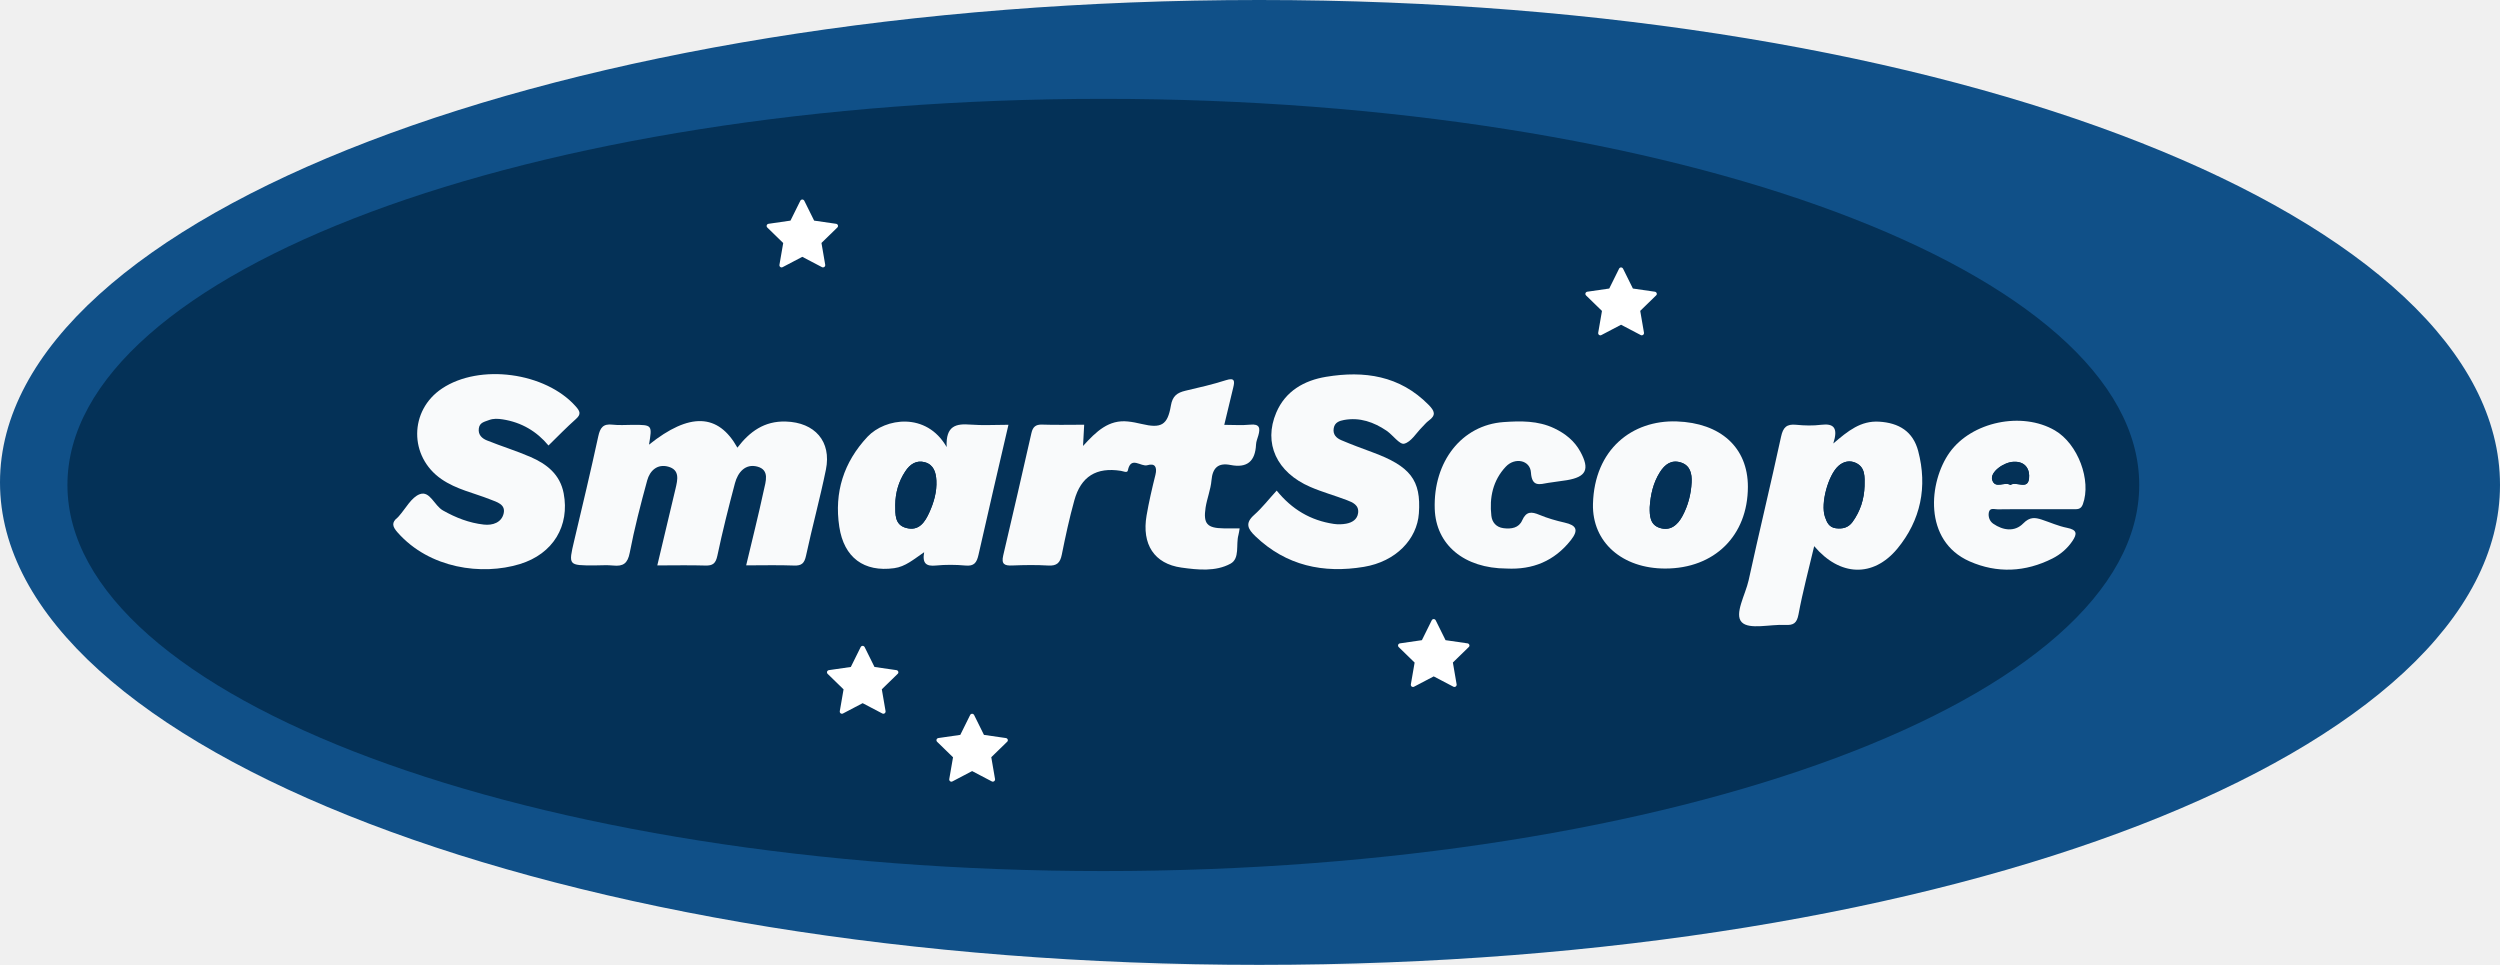
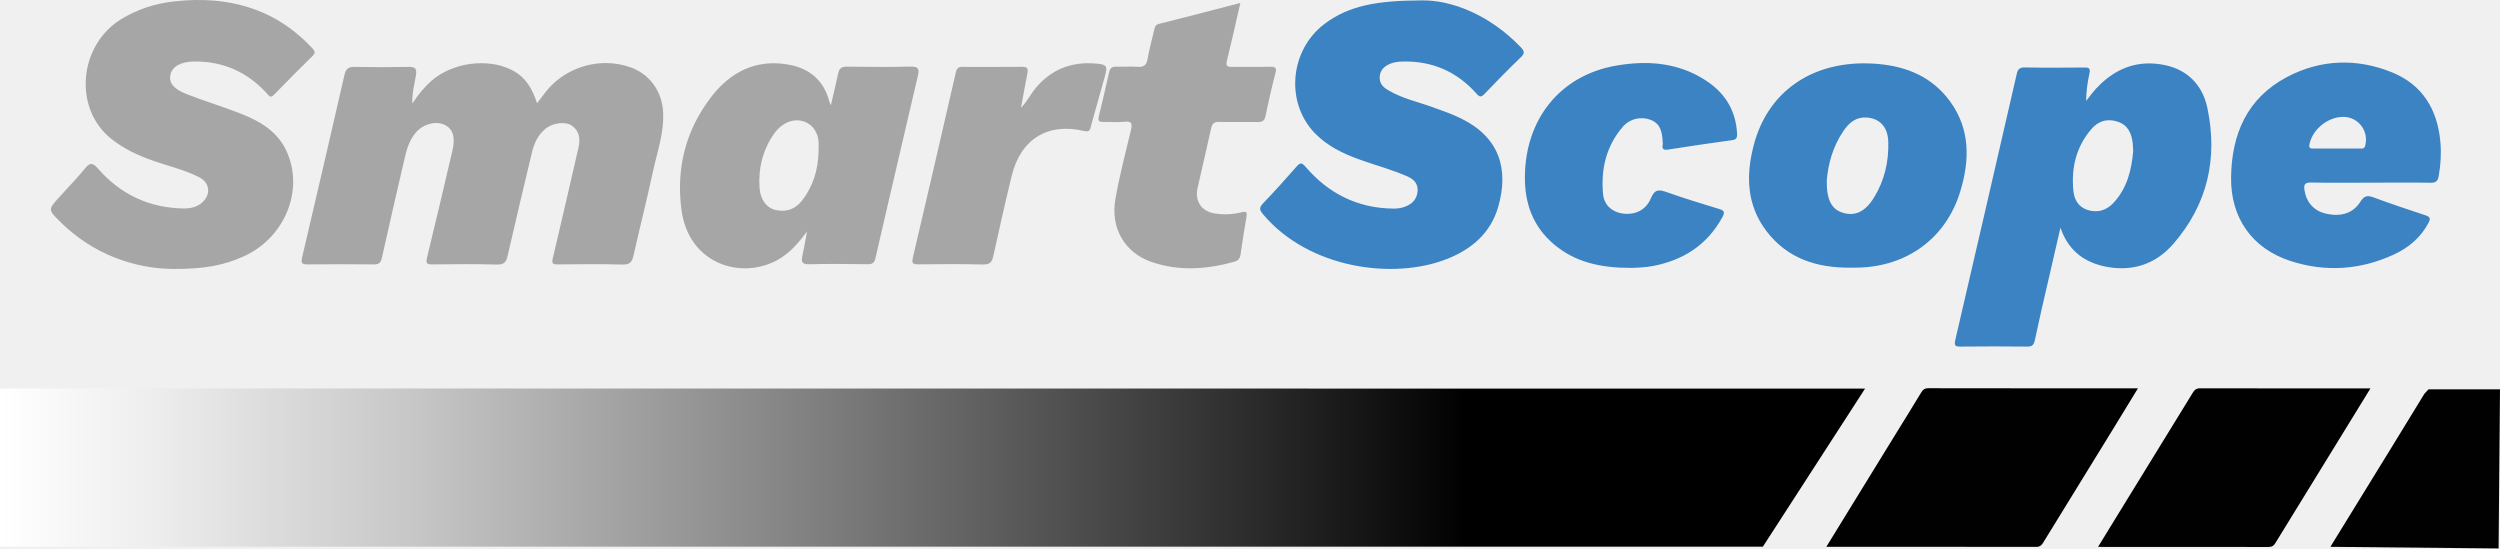
- <svg xmlns="http://www.w3.org/2000/svg" height="160.68" width="416.33" xml:space="preserve" viewBox="0 0 416.33 160.68" y="0px" x="0px" id="Camada_1" version="1.1">
-   <defs id="defs54">
- 	
- 	
- 	
- 	
- 	
- 	
- 	
- 	
- 	
- 	
- 	
- 	
- 	
- 	
- 	
- 	
- 	
- 	
- 	
- 	
- </defs>
-   <style id="style2" type="text/css">
- 	.st0{fill:#105088;}
- 	.st1{fill:#043157;}
- 	.st2{fill:#F9FAFB;}
- 	.st3{fill:#FFFFFF;}
+ <svg xmlns="http://www.w3.org/2000/svg" version="1.1" id="Camada_1" x="0px" y="0px" viewBox="0 0 319.99 70.201" xml:space="preserve" width="319.99" height="70.201">
+   <defs id="defs167">
+     <linearGradient y2="382.605" x2="367.398" y1="382.605" x1="128.675" gradientUnits="userSpaceOnUse" id="SVGID_1_">
+       <stop id="stop147" style="stop-color:#FFFFFF" offset="0" />
+       <stop id="stop149" style="stop-color:#EFEFEF" offset="0.076" />
+       <stop id="stop151" style="stop-color:#C6C6C6" offset="0.224" />
+       <stop id="stop153" style="stop-color:#828282" offset="0.43" />
+       <stop id="stop155" style="stop-color:#272727" offset="0.684" />
+       <stop id="stop157" style="stop-color:#000000" offset="0.787" />
+     </linearGradient>
+   </defs>
+   <style type="text/css" id="style115">
+ 	.st0{fill:#949494;}
+ 	.st1{fill:#146AB7;}
+ 	.st2{fill:#010101;}
+ 	.st3{fill:#FEFEFE;}
+ 	.st4{fill:url(#SVGID_1_);}
</style>
-   <path class="st0" d="m 416.33,80.76 c 0,44.37 -90.8,79.92 -206.62,79.92 C 93.89,160.68 0,124.71 0,80.34 0,35.97 93.89,0 209.71,0 325.53,0 416.33,36.39 416.33,80.76 Z" id="path4" />
-   <path class="st1" d="m 356.25,80.76 a 172.51,64.3 0 0 1 -172.51,64.3 172.51,64.3 0 0 1 -172.51,-64.3 172.51,64.3 0 0 1 172.51,-64.3 172.51,64.3 0 0 1 172.51,64.3" style="fill:#043157" id="ellipse6" />
-   <path class="st2" d="m 108.08,74.05 c 6.76,-5.41 11.53,-5.21 14.72,0.5 2.04,-2.67 4.48,-4.46 8.06,-4.35 4.81,0.14 7.64,3.29 6.68,8.01 -0.98,4.8 -2.28,9.54 -3.31,14.33 -0.27,1.25 -0.71,1.69 -2,1.64 -2.6,-0.1 -5.2,-0.03 -7.97,-0.03 1.02,-4.3 2.05,-8.37 2.93,-12.47 0.31,-1.44 1.04,-3.42 -1.08,-3.98 -1.99,-0.52 -3.24,0.96 -3.72,2.78 -1.06,3.99 -2.07,8 -2.92,12.04 -0.28,1.32 -0.76,1.7 -2.03,1.66 -2.59,-0.08 -5.19,-0.02 -7.98,-0.02 1.06,-4.43 2.06,-8.61 3.04,-12.79 0.34,-1.46 0.76,-3.12 -1.23,-3.66 -1.82,-0.49 -3.05,0.68 -3.49,2.29 -1.09,3.98 -2.13,8 -2.91,12.05 -0.34,1.77 -1.08,2.3 -2.74,2.13 -1.03,-0.11 -2.08,-0.02 -3.13,-0.02 -4.37,0 -4.35,0.01 -3.38,-4.11 1.37,-5.78 2.75,-11.57 4.01,-17.38 0.31,-1.43 0.8,-2.14 2.37,-1.95 1.11,0.13 2.26,0.03 3.39,0.03 3.24,0 3.24,0 2.69,3.3 z" id="path8" />
-   <path class="st2" d="m 203.88,70.75 c 1.57,0 2.95,0.11 4.31,-0.03 1.63,-0.17 1.7,0.62 1.36,1.81 -0.14,0.5 -0.36,0.99 -0.38,1.5 -0.13,2.77 -1.46,3.96 -4.27,3.4 -2.04,-0.4 -2.97,0.49 -3.15,2.56 -0.13,1.53 -0.74,3.01 -0.98,4.53 -0.41,2.72 0.25,3.43 3.01,3.47 0.85,0.01 1.7,0 2.66,0 -0.08,0.46 -0.11,0.79 -0.2,1.1 -0.45,1.62 0.27,3.91 -1.32,4.78 -2.48,1.35 -5.45,1.03 -8.18,0.65 -4.52,-0.63 -6.62,-3.88 -5.8,-8.66 0.39,-2.29 0.92,-4.55 1.48,-6.8 0.31,-1.27 -0.08,-1.97 -1.34,-1.59 -1.07,0.33 -2.75,-1.61 -3.26,0.88 -0.09,0.46 -0.76,0.12 -1.16,0.06 -4.06,-0.64 -6.65,0.92 -7.75,4.92 -0.83,2.98 -1.48,6.02 -2.09,9.05 -0.27,1.34 -0.82,1.88 -2.23,1.8 -1.99,-0.12 -4,-0.09 -5.99,-0.01 -1.31,0.06 -1.88,-0.2 -1.53,-1.68 1.61,-6.79 3.15,-13.59 4.7,-20.39 0.23,-0.99 0.69,-1.43 1.78,-1.39 2.25,0.08 4.5,0.02 7,0.02 -0.06,1.08 -0.11,2.04 -0.19,3.54 2.24,-2.47 4.29,-4.41 7.47,-4.08 0.78,0.08 1.51,0.23 2.27,0.41 3.28,0.78 4.34,0.21 4.89,-3.05 0.27,-1.61 1.04,-2.15 2.42,-2.48 2.27,-0.53 4.55,-1.05 6.76,-1.76 1.45,-0.46 1.47,0.14 1.21,1.2 -0.5,2.03 -0.97,4.02 -1.5,6.24 z" id="path10" />
-   <path class="st2" d="m 91.34,74.19 c -1.95,-2.35 -4.49,-3.86 -7.62,-4.35 -0.79,-0.12 -1.54,-0.17 -2.3,0.12 -0.72,0.28 -1.55,0.39 -1.68,1.38 -0.15,1.07 0.53,1.67 1.34,2 2.4,0.97 4.9,1.73 7.27,2.76 2.71,1.18 4.92,2.9 5.52,6.06 1.02,5.37 -1.71,10.07 -7.31,11.78 -6.29,1.92 -15.01,0.77 -20.34,-5.26 -0.87,-0.98 -1.07,-1.66 0,-2.5 0.07,-0.05 0.12,-0.13 0.18,-0.19 1.16,-1.29 2.1,-3.19 3.53,-3.7 1.67,-0.59 2.39,1.9 3.84,2.72 2.16,1.22 4.38,2.08 6.8,2.35 1.46,0.17 2.97,-0.33 3.31,-1.88 0.33,-1.5 -1.13,-1.87 -2.27,-2.32 -2.72,-1.08 -5.63,-1.66 -8.11,-3.38 -5.4,-3.74 -5.37,-11.43 0.11,-15.08 6.28,-4.19 17.24,-2.7 22.27,2.98 0.7,0.79 0.94,1.29 0.04,2.09 -1.56,1.39 -3.01,2.88 -4.58,4.42 z" id="path12" />
-   <path class="st2" d="m 212.61,81.7 c 2.53,3.13 5.66,4.98 9.52,5.55 0.67,0.1 1.38,0.08 2.05,-0.04 0.98,-0.18 1.85,-0.69 1.99,-1.78 0.17,-1.33 -0.91,-1.77 -1.87,-2.14 -2.01,-0.77 -4.11,-1.34 -6.09,-2.2 -5.61,-2.42 -7.85,-7.27 -5.67,-12.38 1.53,-3.6 4.66,-5.36 8.3,-5.96 6.34,-1.05 12.27,-0.21 17.07,4.67 1,1.02 1.29,1.71 0.02,2.63 -0.42,0.3 -0.74,0.73 -1.11,1.09 -0.98,0.98 -1.83,2.47 -2.98,2.75 -0.75,0.19 -1.89,-1.45 -2.93,-2.16 -2.13,-1.44 -4.47,-2.27 -7.09,-1.79 -0.75,0.14 -1.54,0.39 -1.71,1.36 -0.19,1.06 0.44,1.66 1.27,2.01 1.67,0.71 3.37,1.34 5.08,1.97 6.42,2.35 8.22,4.68 7.83,10.2 -0.3,4.31 -3.81,8.03 -9.16,8.92 -6.73,1.12 -12.94,-0.18 -18.07,-5.1 -1.26,-1.21 -1.77,-2.16 -0.2,-3.55 1.34,-1.19 2.45,-2.64 3.75,-4.05 z" id="path14" />
-   <path class="st2" d="m 302.12,90.95 c -0.91,3.86 -1.91,7.58 -2.61,11.36 -0.28,1.49 -0.85,1.83 -2.2,1.76 -2.51,-0.13 -6.01,0.83 -7.25,-0.45 -1.3,-1.33 0.61,-4.58 1.14,-6.97 1.74,-7.98 3.67,-15.92 5.4,-23.91 0.34,-1.58 0.93,-2.16 2.53,-2 1.38,0.14 2.79,0.17 4.16,0 2.13,-0.26 2.84,0.54 2.01,3.12 2.49,-2.14 4.59,-3.81 7.61,-3.64 3.32,0.19 5.67,1.63 6.53,4.89 1.57,5.96 0.43,11.53 -3.48,16.27 -4.03,4.84 -9.58,4.61 -13.84,-0.43 z m 8.39,-10.02 c 0.02,-1.49 0.16,-3.1 -1.46,-3.85 -0.95,-0.44 -2.01,-0.28 -2.89,0.52 -1.7,1.54 -2.98,6.21 -2.25,8.42 0.31,0.94 0.69,1.8 1.83,1.95 1.09,0.13 2.04,-0.07 2.76,-1.03 1.3,-1.8 1.94,-3.81 2.01,-6.01 z" id="path16" />
-   <path class="st2" d="m 157.65,74.45 c -0.18,-3.61 1.61,-3.92 3.96,-3.74 2.05,0.16 4.12,0.03 6.33,0.03 -1.71,7.4 -3.39,14.52 -4.99,21.66 -0.29,1.28 -0.71,1.92 -2.17,1.78 -1.64,-0.15 -3.31,-0.16 -4.95,0 -1.55,0.15 -2.27,-0.32 -1.93,-2.22 -1.76,1.2 -3.13,2.41 -4.99,2.66 -5.02,0.69 -8.36,-1.75 -9.14,-6.89 -0.87,-5.73 0.73,-10.76 4.7,-15 2.94,-3.11 9.8,-4.18 13.18,1.72 z m -8.56,9.65 c 0.01,1.56 -0.11,3.3 1.81,3.82 2.15,0.59 3.16,-1 3.88,-2.62 0.74,-1.65 1.25,-3.41 1.16,-5.25 -0.07,-1.35 -0.43,-2.64 -1.9,-3.06 -1.44,-0.41 -2.5,0.33 -3.28,1.51 -1.12,1.69 -1.65,3.57 -1.67,5.6 z" id="path18" />
-   <path class="st2" d="m 277.31,94.68 c -7.13,0 -12.18,-4.36 -12.03,-10.75 0.23,-9.09 6.52,-14 13.95,-13.75 7.25,0.25 11.86,4.29 11.85,10.91 -0.02,8.11 -5.56,13.59 -13.77,13.59 z m -2.58,-10.21 c -0.02,1.42 0.04,2.91 1.65,3.43 1.79,0.58 2.99,-0.46 3.78,-1.93 0.95,-1.75 1.45,-3.66 1.55,-5.65 0.07,-1.45 -0.23,-2.84 -1.83,-3.32 -1.55,-0.47 -2.62,0.33 -3.44,1.61 -1.14,1.8 -1.57,3.78 -1.71,5.86 z" id="path20" />
-   <path class="st2" d="m 338.94,84.8 c -2.08,0 -4.17,-0.02 -6.25,0.02 -0.53,0.01 -1.34,-0.34 -1.49,0.54 -0.12,0.7 0.13,1.43 0.73,1.85 1.66,1.15 3.6,1.39 5,-0.04 1.09,-1.11 1.95,-1.01 3.11,-0.63 1.39,0.46 2.76,1.08 4.19,1.36 1.66,0.33 1.73,0.97 0.88,2.22 -0.86,1.26 -1.98,2.21 -3.3,2.88 -4.51,2.28 -9.21,2.51 -13.8,0.49 -7.79,-3.43 -6.8,-13.27 -3.35,-18.12 3.67,-5.15 12.07,-6.89 17.55,-3.69 3.84,2.24 6.11,8.33 4.65,12.3 -0.34,0.93 -0.99,0.81 -1.66,0.82 -2.09,0.01 -4.18,0 -6.26,0 z m -4.14,-4.04 c 0.99,-0.67 2.87,0.9 3.1,-1.08 0.16,-1.43 -0.53,-2.87 -2.56,-2.78 -1.69,0.07 -3.95,1.74 -3.58,3 0.48,1.61 2.06,0.24 3.04,0.86 z" id="path22" />
-   <path class="st2" d="m 250.89,94.68 c -7.05,-0.03 -11.76,-3.94 -11.96,-9.93 -0.26,-7.89 4.51,-13.96 11.46,-14.46 2.85,-0.2 5.71,-0.25 8.41,1.02 1.86,0.88 3.39,2.1 4.38,3.91 1.6,2.94 0.99,4.21 -2.27,4.75 -1.02,0.17 -2.05,0.27 -3.07,0.44 -1.46,0.25 -2.73,0.73 -2.89,-1.73 -0.13,-2.05 -2.67,-2.58 -4.19,-0.96 -2.15,2.29 -2.75,5.15 -2.4,8.18 0.12,1.07 0.79,1.9 2.02,2.06 1.31,0.17 2.56,-0.04 3.11,-1.3 0.68,-1.54 1.56,-1.47 2.88,-0.92 1.34,0.56 2.77,0.97 4.19,1.29 2,0.45 2.35,1.25 1.04,2.92 -2.76,3.49 -6.34,4.95 -10.71,4.73 z" id="path24" />
-   <path class="st1" d="m 310.51,80.93 c -0.07,2.2 -0.71,4.21 -2.03,6.01 -0.71,0.97 -1.67,1.17 -2.76,1.03 -1.14,-0.14 -1.52,-1.01 -1.83,-1.95 -0.73,-2.21 0.55,-6.88 2.25,-8.42 0.89,-0.8 1.95,-0.96 2.89,-0.52 1.64,0.75 1.5,2.36 1.48,3.85 z" id="path26" />
-   <path class="st1" d="m 149.09,84.09 c 0.02,-2.03 0.55,-3.9 1.67,-5.6 0.78,-1.18 1.84,-1.92 3.28,-1.51 1.47,0.42 1.83,1.71 1.9,3.06 0.09,1.85 -0.41,3.6 -1.16,5.25 -0.73,1.62 -1.73,3.21 -3.88,2.62 -1.92,-0.51 -1.8,-2.25 -1.81,-3.82 z" id="path28" />
-   <path class="st1" d="m 274.73,84.47 c 0.14,-2.08 0.57,-4.06 1.71,-5.85 0.82,-1.29 1.9,-2.08 3.44,-1.61 1.6,0.48 1.9,1.88 1.83,3.32 -0.1,1.99 -0.6,3.9 -1.55,5.65 -0.8,1.46 -2,2.51 -3.78,1.93 -1.61,-0.54 -1.67,-2.02 -1.65,-3.44 z" id="path30" />
-   <path class="st1" d="m 334.8,80.76 c -0.98,-0.62 -2.56,0.75 -3.04,-0.86 -0.38,-1.26 1.88,-2.93 3.58,-3 2.03,-0.09 2.73,1.36 2.56,2.78 -0.22,1.98 -2.11,0.41 -3.1,1.08 z" id="path32" />
-   <g transform="translate(-83.41,-210.74)" id="g35">
-     <path id="star-svgrepo-com_1_" class="st3" d="m 222.95,248.26 c -0.04,-0.13 -0.16,-0.23 -0.3,-0.25 l -3.66,-0.53 -1.64,-3.31 c -0.09,-0.18 -0.31,-0.26 -0.49,-0.17 -0.07,0.04 -0.13,0.09 -0.17,0.17 l -1.64,3.31 -3.66,0.53 c -0.2,0.03 -0.34,0.21 -0.31,0.41 0.01,0.08 0.05,0.15 0.11,0.21 l 2.65,2.58 -0.63,3.64 c -0.03,0.2 0.1,0.39 0.3,0.42 0.08,0.01 0.16,0 0.23,-0.04 l 3.28,-1.72 3.28,1.72 c 0.05,0.03 0.11,0.04 0.17,0.04 v 0 c 0.2,0 0.37,-0.16 0.37,-0.37 0,-0.03 0,-0.06 -0.01,-0.09 l -0.62,-3.61 2.65,-2.58 c 0.09,-0.08 0.13,-0.23 0.09,-0.36 z m -3.39,2.56 c -0.09,0.08 -2.47,1.84 -2.45,1.96 l 2.88,1.46 -2.79,-1.46 c -0.11,-0.06 -0.23,-0.06 -0.34,0 l -2.79,1.46 4.59,-1.86 c -0.22,-0.82 -0.49,-1.62 -0.82,-2.4 l -5.6,-1.36 2.26,2.58 c 0.12,-0.02 5.01,-1.24 5.06,-1.34 l -2.53,-4.71 1.39,2.82 c 0.05,0.11 -1.18,5.03 -1.07,5.05 l 4.46,-4.4 z" />
-   </g>
-   <g transform="translate(-83.41,-210.74)" id="g38">
-     <path id="star-svgrepo-com_2_" class="st3" d="m 359.3,259.57 c -0.04,-0.13 -0.16,-0.23 -0.3,-0.25 l -3.66,-0.53 -1.64,-3.31 c -0.09,-0.18 -0.31,-0.26 -0.49,-0.17 -0.07,0.04 -0.13,0.09 -0.17,0.17 l -1.64,3.31 -3.66,0.53 c -0.2,0.03 -0.34,0.21 -0.31,0.41 0.01,0.08 0.05,0.15 0.11,0.21 l 2.65,2.58 -0.63,3.64 c -0.03,0.2 0.1,0.39 0.3,0.42 0.08,0.01 0.16,0 0.23,-0.04 l 3.28,-1.72 3.28,1.72 c 0.05,0.03 0.11,0.04 0.17,0.04 v 0 c 0.2,0 0.37,-0.16 0.37,-0.37 0,-0.03 0,-0.06 -0.01,-0.09 l -0.62,-3.61 2.65,-2.58 c 0.1,-0.08 0.14,-0.23 0.09,-0.36 z m -3.39,2.56 c -0.09,0.08 -2.47,1.84 -2.45,1.96 l 2.88,1.46 -2.79,-1.46 c -0.11,-0.06 -0.23,-0.06 -0.34,0 l -2.79,1.46 4.59,-1.86 c -0.22,-0.82 -0.49,-1.62 -0.82,-2.4 l -5.6,-1.36 2.26,2.58 c 0.12,-0.02 5.01,-1.24 5.06,-1.34 l -2.53,-4.71 1.39,2.82 c 0.05,0.11 -1.18,5.03 -1.07,5.05 l 4.46,-4.4 z" />
-   </g>
-   <g transform="translate(-83.41,-210.74)" id="g41">
-     <path id="star-svgrepo-com_3_" class="st3" d="m 233,322.59 c -0.04,-0.13 -0.16,-0.23 -0.3,-0.25 l -3.66,-0.53 -1.64,-3.31 c -0.09,-0.18 -0.31,-0.26 -0.49,-0.17 -0.07,0.04 -0.13,0.09 -0.17,0.17 l -1.64,3.31 -3.66,0.53 c -0.2,0.03 -0.34,0.21 -0.31,0.41 0.01,0.08 0.05,0.15 0.11,0.21 l 2.65,2.58 -0.63,3.64 c -0.03,0.2 0.1,0.39 0.3,0.42 0.08,0.01 0.16,0 0.23,-0.04 l 3.28,-1.72 3.28,1.72 c 0.05,0.03 0.11,0.04 0.17,0.04 v 0 c 0.2,0 0.37,-0.16 0.37,-0.37 0,-0.03 0,-0.06 -0.01,-0.09 l -0.62,-3.61 2.65,-2.58 c 0.1,-0.08 0.13,-0.23 0.09,-0.36 z m -3.39,2.56 c -0.09,0.08 -2.47,1.84 -2.45,1.96 l 2.88,1.46 -2.79,-1.46 c -0.11,-0.06 -0.23,-0.06 -0.34,0 l -2.79,1.46 4.59,-1.86 c -0.22,-0.82 -0.49,-1.62 -0.82,-2.4 l -5.6,-1.36 2.26,2.58 c 0.12,-0.02 5.01,-1.24 5.06,-1.34 l -2.53,-4.71 1.39,2.82 c 0.05,0.11 -1.18,5.03 -1.07,5.05 l 4.46,-4.4 z" />
-   </g>
-   <g transform="translate(-83.41,-210.74)" id="g44">
-     <path id="star-svgrepo-com_4_" class="st3" d="m 251.23,333.9 c -0.04,-0.13 -0.16,-0.23 -0.3,-0.25 l -3.66,-0.53 -1.64,-3.31 c -0.09,-0.18 -0.31,-0.26 -0.49,-0.17 -0.07,0.04 -0.13,0.09 -0.17,0.17 l -1.64,3.31 -3.66,0.53 c -0.2,0.03 -0.34,0.21 -0.31,0.41 0.01,0.08 0.05,0.15 0.11,0.21 l 2.65,2.58 -0.63,3.64 c -0.03,0.2 0.1,0.39 0.3,0.42 0.08,0.01 0.16,0 0.23,-0.04 l 3.28,-1.72 3.28,1.72 c 0.05,0.03 0.11,0.04 0.17,0.04 v 0 c 0.2,0 0.37,-0.16 0.37,-0.37 0,-0.03 0,-0.06 -0.01,-0.09 l -0.62,-3.61 2.65,-2.58 c 0.1,-0.09 0.13,-0.23 0.09,-0.36 z m -3.39,2.56 c -0.09,0.08 -2.47,1.84 -2.45,1.96 l 2.88,1.46 -2.79,-1.46 c -0.11,-0.06 -0.23,-0.06 -0.34,0 l -2.79,1.46 4.59,-1.86 c -0.22,-0.82 -0.49,-1.62 -0.82,-2.4 l -5.6,-1.36 2.26,2.58 c 0.12,-0.02 5.01,-1.24 5.06,-1.34 l -2.53,-4.71 1.39,2.82 c 0.05,0.11 -1.18,5.03 -1.07,5.05 l 4.46,-4.4 z" />
-   </g>
-   <g transform="translate(-83.41,-210.74)" id="g47">
-     <path id="star-svgrepo-com_5_" class="st3" d="m 328.1,318.13 c -0.04,-0.13 -0.16,-0.23 -0.3,-0.25 l -3.66,-0.53 -1.64,-3.31 c -0.09,-0.18 -0.31,-0.26 -0.49,-0.17 -0.07,0.04 -0.13,0.09 -0.17,0.17 l -1.64,3.31 -3.66,0.53 c -0.2,0.03 -0.34,0.21 -0.31,0.41 0.01,0.08 0.05,0.15 0.11,0.21 l 2.65,2.58 -0.63,3.64 c -0.03,0.2 0.1,0.39 0.3,0.42 0.08,0.01 0.16,0 0.23,-0.04 l 3.28,-1.72 3.28,1.72 c 0.05,0.03 0.11,0.04 0.17,0.04 v 0 c 0.2,0 0.37,-0.16 0.37,-0.37 0,-0.03 0,-0.06 -0.01,-0.09 l -0.62,-3.61 2.65,-2.58 c 0.1,-0.09 0.14,-0.23 0.09,-0.36 z m -3.39,2.56 c -0.09,0.08 -2.47,1.84 -2.45,1.96 l 2.88,1.46 -2.79,-1.46 c -0.11,-0.06 -0.23,-0.06 -0.34,0 l -2.79,1.46 4.59,-1.86 c -0.22,-0.82 -0.49,-1.62 -0.82,-2.4 l -5.6,-1.36 2.26,2.58 c 0.12,-0.02 5.01,-1.24 5.06,-1.34 l -2.53,-4.71 1.39,2.82 c 0.05,0.11 -1.18,5.03 -1.07,5.05 l 4.46,-4.4 z" />
-   </g>
+   <path id="path117" d="M 25.059 0.002 C 24.077 0.016 23.09 0.086 22.1 0.201 C 19.8 0.471 17.619 1.191 15.609 2.391 C 10.079 5.691 9.309 13.881 14.279 17.801 C 15.909 19.091 17.77 19.941 19.73 20.621 C 21.67 21.291 23.69 21.751 25.52 22.701 C 26.9 23.411 27.02 24.941 25.84 25.951 C 25.16 26.531 24.33 26.692 23.49 26.682 C 19.09 26.612 15.441 24.882 12.561 21.602 C 11.861 20.802 11.529 20.77 10.869 21.57 C 9.829 22.84 8.69 24.02 7.59 25.23 C 6.15 26.82 6.15 26.822 7.66 28.342 C 11.95 32.632 17.26 34.322 21.9 34.422 C 26.15 34.472 28.691 33.951 31.221 32.801 C 36.461 30.421 38.949 24.341 36.689 19.371 C 35.539 16.851 33.321 15.53 30.881 14.57 C 28.581 13.66 26.2 12.951 23.9 12.051 C 22.17 11.371 21.601 10.58 21.811 9.57 C 22.041 8.51 23.15 7.891 24.85 7.871 C 28.55 7.831 31.631 9.212 34.131 11.922 C 34.401 12.222 34.57 12.641 35.08 12.121 C 36.7 10.441 38.36 8.79 40.02 7.15 C 40.4 6.78 40.3 6.521 39.99 6.191 C 38.19 4.261 36.11 2.691 33.68 1.631 C 30.897 0.416 28.003 -0.04 25.059 0.002 z M 158.76 0.381 C 155.18 1.311 151.76 2.201 148.33 3.061 C 147.85 3.181 147.801 3.53 147.711 3.91 C 147.431 5.13 147.091 6.34 146.881 7.57 C 146.741 8.36 146.389 8.601 145.619 8.551 C 144.719 8.491 143.81 8.561 142.9 8.531 C 142.35 8.511 142.081 8.692 141.961 9.252 C 141.541 11.152 141.091 13.042 140.631 14.932 C 140.511 15.442 140.669 15.621 141.189 15.611 C 142.099 15.581 143.01 15.682 143.91 15.582 C 144.92 15.462 144.94 15.892 144.75 16.672 C 144.06 19.612 143.27 22.532 142.76 25.512 C 142.13 29.182 143.94 32.351 147.4 33.531 C 150.92 34.741 154.46 34.482 157.98 33.502 C 158.48 33.362 158.719 33.071 158.789 32.551 C 159.019 30.931 159.271 29.321 159.551 27.711 C 159.651 27.141 159.481 27.03 158.961 27.16 C 157.841 27.44 156.701 27.502 155.551 27.332 C 153.801 27.072 152.899 25.791 153.289 24.041 C 153.859 21.501 154.47 18.972 155.02 16.422 C 155.16 15.792 155.44 15.582 156.08 15.602 C 157.72 15.642 159.36 15.591 161 15.621 C 161.59 15.631 161.85 15.452 161.98 14.842 C 162.36 13.012 162.78 11.171 163.25 9.361 C 163.43 8.671 163.25 8.531 162.59 8.541 C 160.95 8.581 159.31 8.541 157.67 8.561 C 157.07 8.571 156.879 8.441 157.039 7.781 C 157.629 5.391 158.16 2.981 158.76 0.381 z M 77.613 8.072 C 74.592 8.046 71.615 9.433 69.74 11.9 C 69.43 12.3 69.13 12.701 68.74 13.221 C 68.13 11.291 67.211 9.802 65.461 8.932 C 62.381 7.402 57.91 8.002 55.24 10.332 C 54.35 11.112 53.589 12.012 52.779 13.252 C 52.729 11.812 53.07 10.702 53.25 9.592 C 53.36 8.812 53.16 8.541 52.34 8.561 C 50.04 8.611 47.73 8.611 45.43 8.561 C 44.63 8.541 44.28 8.762 44.09 9.582 C 42.31 17.372 40.5 25.161 38.67 32.941 C 38.5 33.641 38.629 33.852 39.369 33.842 C 42.189 33.812 45.02 33.812 47.85 33.842 C 48.49 33.842 48.741 33.652 48.881 33.002 C 49.811 28.792 50.79 24.591 51.76 20.391 C 52.05 19.131 52.389 17.881 53.289 16.891 C 54.279 15.811 55.89 15.441 57 16.021 C 57.99 16.551 58.3 17.612 57.91 19.262 C 56.84 23.832 55.78 28.401 54.66 32.961 C 54.48 33.701 54.63 33.852 55.34 33.842 C 58.09 33.812 60.849 33.781 63.609 33.861 C 64.529 33.881 64.791 33.542 64.971 32.752 C 65.991 28.312 67.04 23.881 68.1 19.451 C 68.39 18.281 68.889 17.211 69.869 16.441 C 70.789 15.711 72.411 15.512 73.211 16.092 C 74.221 16.832 74.29 17.862 74.02 19.002 C 72.93 23.672 71.88 28.351 70.76 33.021 C 70.59 33.731 70.75 33.852 71.41 33.842 C 74.16 33.822 76.92 33.781 79.68 33.861 C 80.64 33.891 80.91 33.501 81.09 32.691 C 81.89 29.131 82.791 25.591 83.561 22.021 C 84.111 19.441 85.049 16.94 84.869 14.23 C 84.689 11.59 83.109 9.442 80.609 8.582 C 79.632 8.247 78.62 8.081 77.613 8.072 z M 139.293 8.092 C 136.667 8.092 134.412 9.085 132.609 11.211 C 131.919 12.031 131.47 13.001 130.68 13.811 C 130.95 12.351 131.2 10.901 131.49 9.461 C 131.61 8.881 131.59 8.541 130.84 8.551 C 128.29 8.581 125.749 8.571 123.199 8.561 C 122.709 8.551 122.47 8.71 122.35 9.23 C 120.53 17.15 118.71 25.07 116.84 32.98 C 116.65 33.79 116.921 33.832 117.561 33.832 C 120.321 33.812 123.08 33.782 125.83 33.852 C 126.67 33.872 126.961 33.571 127.131 32.811 C 127.891 29.381 128.65 25.961 129.48 22.551 C 130.62 17.821 134.099 15.651 138.779 16.771 C 139.529 16.951 139.521 16.531 139.641 16.121 C 140.251 13.981 140.839 11.841 141.439 9.701 C 141.779 8.501 141.669 8.27 140.439 8.15 C 140.049 8.11 139.668 8.092 139.293 8.092 z M 98.717 8.102 C 95.584 8.199 93.035 9.806 91.02 12.422 C 87.77 16.642 86.541 21.521 87.211 26.771 C 88.121 33.881 94.941 35.842 99.561 33.252 C 101.111 32.382 102.231 31.061 103.301 29.631 C 103.101 30.681 102.919 31.732 102.699 32.762 C 102.559 33.452 102.6 33.84 103.52 33.82 C 106.03 33.76 108.551 33.78 111.061 33.82 C 111.751 33.83 111.95 33.551 112.08 32.951 C 112.81 29.731 113.561 26.511 114.311 23.301 C 115.351 18.801 116.401 14.301 117.461 9.801 C 117.641 9.031 117.72 8.491 116.58 8.521 C 113.86 8.591 111.13 8.571 108.41 8.531 C 107.73 8.521 107.419 8.74 107.279 9.41 C 107.009 10.73 106.68 12.04 106.34 13.49 C 106.23 13.2 106.159 13.041 106.119 12.881 C 105.399 10.241 103.59 8.761 100.98 8.281 C 100.195 8.137 99.44 8.079 98.717 8.102 z M 52.689 13.352 L 52.721 13.432 L 52.711 13.43 L 52.689 13.352 z M 101.852 15.404 C 103.288 15.328 104.572 16.344 104.76 18.002 C 104.81 18.452 104.77 18.911 104.77 19.361 C 104.73 21.681 104.1 23.812 102.66 25.672 C 101.76 26.812 100.601 27.191 99.221 26.861 C 98.111 26.601 97.321 25.522 97.221 24.082 C 97.041 21.572 97.611 19.24 99.051 17.15 C 99.411 16.63 99.85 16.191 100.4 15.861 C 100.878 15.576 101.373 15.43 101.852 15.404 z " style="fill:#a6a6a6;fill-opacity:1" />
+   <path id="path121" d="M 181.939 0.051 C 176.279 0.071 172.65 0.7 169.52 3.07 C 165.1 6.42 164.49 13.071 168.27 17.021 C 169.87 18.691 171.92 19.671 174.07 20.441 C 176.1 21.171 178.19 21.712 180.17 22.592 C 180.94 22.942 181.509 23.482 181.449 24.432 C 181.389 25.352 180.9 25.981 180.07 26.361 C 179.52 26.611 178.94 26.711 178.34 26.701 C 173.77 26.651 170.049 24.782 167.109 21.352 C 166.639 20.802 166.421 20.791 165.961 21.311 C 164.561 22.901 163.15 24.501 161.67 26.021 C 161.11 26.601 161.229 26.901 161.689 27.451 C 167.499 34.351 178.34 35.891 185.27 33.121 C 188.39 31.881 190.8 29.81 191.76 26.49 C 193.16 21.63 191.91 17.601 187.09 15.201 C 185.91 14.611 184.65 14.18 183.41 13.73 C 181.45 13.02 179.38 12.59 177.58 11.48 C 176.95 11.1 176.53 10.581 176.6 9.781 C 176.67 8.951 177.2 8.472 177.91 8.172 C 178.39 7.962 178.909 7.901 179.439 7.881 C 183.269 7.761 186.46 9.14 188.99 11.99 C 189.39 12.45 189.6 12.451 190.01 12.021 C 191.53 10.431 193.06 8.862 194.65 7.342 C 195.19 6.822 195.131 6.541 194.641 6.031 C 190.661 1.891 185.789 -0.019 181.939 0.051 z M 299.354 8.02 C 297.097 8.116 294.864 8.726 292.699 9.871 C 287.619 12.571 285.64 17.161 285.57 22.691 C 285.5 27.871 288.241 31.781 293.131 33.391 C 297.621 34.861 302.081 34.562 306.381 32.592 C 308.291 31.712 309.85 30.412 310.85 28.502 C 311.13 27.962 311.031 27.751 310.461 27.561 C 308.251 26.831 306.04 26.091 303.85 25.281 C 303.05 24.981 302.619 25.022 302.109 25.832 C 301.159 27.352 299.53 27.801 297.58 27.311 C 296.13 26.941 295.201 25.861 294.971 24.381 C 294.851 23.641 294.98 23.341 295.84 23.361 C 298.35 23.421 300.871 23.381 303.381 23.381 C 305.961 23.381 308.539 23.351 311.119 23.391 C 311.799 23.411 312.041 23.141 312.141 22.551 C 312.401 21.101 312.489 19.642 312.359 18.182 C 311.999 14.032 310.07 10.832 306.15 9.252 C 303.89 8.342 301.61 7.923 299.354 8.02 z M 209.92 8.076 C 208.906 8.107 207.88 8.22 206.85 8.4 C 199.73 9.64 195.26 15.191 195.18 22.561 C 195.14 26.021 196.21 29.001 198.9 31.271 C 201.62 33.571 204.88 34.291 208.74 34.291 C 209.47 34.271 210.58 34.241 211.65 34.031 C 215.53 33.271 218.541 31.311 220.461 27.791 C 220.811 27.151 220.69 26.94 220.02 26.74 C 217.79 26.06 215.559 25.382 213.359 24.602 C 212.359 24.252 211.801 24.181 211.301 25.391 C 210.661 26.951 209.179 27.57 207.609 27.32 C 206.309 27.11 205.3 26.221 205.18 24.811 C 204.9 21.651 205.579 18.71 207.699 16.24 C 208.629 15.16 210.11 14.861 211.33 15.361 C 212.63 15.891 212.75 17.051 212.82 18.221 C 212.83 18.321 212.84 18.431 212.82 18.531 C 212.7 19.141 213 19.221 213.52 19.141 C 216.24 18.721 218.959 18.311 221.689 17.941 C 222.239 17.871 222.36 17.651 222.34 17.131 C 222.2 14.281 220.91 12.061 218.59 10.471 C 215.905 8.633 212.962 7.983 209.92 8.076 z M 238.963 8.111 C 231.74 7.979 226.243 11.813 224.471 18.582 C 223.461 22.422 223.55 26.201 226.07 29.541 C 228.76 33.101 232.55 34.292 236.83 34.262 C 237.18 34.262 237.529 34.262 237.869 34.252 C 244.119 34.102 249.09 30.471 250.9 24.521 C 252.12 20.521 252.21 16.541 249.58 12.951 C 247.33 9.881 244.13 8.521 240.43 8.191 C 239.933 8.147 239.444 8.12 238.963 8.111 z M 274.539 8.133 C 272.147 8.282 270.074 9.422 268.289 11.342 C 267.829 11.842 267.44 12.392 267.01 12.922 C 267.03 11.702 267.189 10.54 267.439 9.41 C 267.589 8.77 267.401 8.631 266.801 8.641 C 264.251 8.661 261.71 8.681 259.16 8.631 C 258.47 8.621 258.261 8.9 258.131 9.48 C 255.521 20.82 252.91 32.172 250.27 43.512 C 250.12 44.192 250.22 44.371 250.91 44.361 C 253.77 44.331 256.63 44.331 259.49 44.361 C 260.1 44.371 260.319 44.151 260.449 43.561 C 260.969 41.071 261.549 38.601 262.119 36.131 C 262.649 33.801 263.19 31.471 263.73 29.141 C 264.66 31.861 266.489 33.401 269.119 34.041 C 272.699 34.871 275.819 33.941 278.199 31.191 C 282.559 26.161 283.889 20.272 282.539 13.842 C 281.939 10.952 280.059 8.93 277.039 8.32 C 276.169 8.143 275.337 8.083 274.539 8.133 z M 266.859 13.211 L 266.789 13.252 L 266.791 13.24 L 266.859 13.211 z M 299.961 14.961 C 301.871 14.981 303.22 16.771 302.74 18.631 C 302.63 19.091 302.31 19.012 302.02 19.012 C 301.05 19.022 300.07 19.012 299.1 19.012 C 298.09 19.012 297.08 19.002 296.08 19.012 C 295.7 19.012 295.51 18.95 295.6 18.48 C 295.98 16.55 297.961 14.941 299.961 14.961 z M 238.891 15.041 C 240.571 15.141 241.619 16.222 241.689 18.082 C 241.779 20.672 241.21 23.122 239.83 25.342 C 238.71 27.132 237.41 27.711 235.84 27.221 C 234.44 26.781 233.78 25.582 233.82 23.082 C 233.98 21.082 234.561 18.78 235.971 16.74 C 236.661 15.72 237.551 14.961 238.891 15.041 z M 270.104 15.389 C 270.416 15.402 270.743 15.467 271.08 15.582 C 272.38 16.022 272.83 17.07 272.98 18.32 C 273.01 18.63 273.019 18.942 273.039 19.352 C 272.829 21.732 272.28 24.071 270.52 25.961 C 269.6 26.951 268.459 27.271 267.189 26.871 C 266.029 26.501 265.491 25.54 265.381 24.41 C 265.101 21.49 265.73 18.801 267.68 16.531 C 268.347 15.751 269.166 15.347 270.104 15.389 z " style="fill:#3b83c3;fill-opacity:1" />
+   <path id="path127" d="m 233.76,69.991 c 2.99,-4.86 5.88,-9.56 8.77,-14.26 1.11,-1.81 2.24,-3.6 3.33,-5.42 0.23,-0.38 0.43,-0.62 0.95,-0.62 8.89,0.02 17.79,0.01 26.84,0.01 -1.04,1.7 -2.02,3.32 -3.01,4.93 -3,4.89 -6.01,9.77 -9.02,14.66 -0.23,0.38 -0.42,0.72 -1.01,0.71 -8.89,-0.02 -17.78,-0.01 -26.85,-0.01 z" class="st2" />
+   <path id="path133" d="m 303.41,49.711 c -4.12,6.7 -8.14,13.23 -12.16,19.78 -0.22,0.37 -0.46,0.52 -0.9,0.52 -7.22,-0.01 -14.43,-0.01 -21.81,-0.01 0.89,-1.45 1.71,-2.8 2.54,-4.14 3.15,-5.12 6.3,-10.25 9.45,-15.37 0.25,-0.4 0.42,-0.8 1.07,-0.79 7.21,0.02 14.43,0.01 21.81,0.01 z" class="st2" />
+   <path id="path141" d="m 298.28,69.991 c 2.6,-4.22 5.19,-8.44 7.79,-12.66 1.42,-2.31 2.83,-4.63 4.25,-6.94 0.17,-0.19 0.35,-0.37 0.52,-0.56 3.05,0 6.1,0 9.15,0 -0.06,6.79 -0.12,13.58 -0.18,20.37 -7.18,-0.06 -14.35,-0.13 -21.53,-0.21 z" class="st2" />
+   <polygon style="fill:url(#SVGID_1_)" id="polygon160" points="354.32,392.73 128.68,392.73 128.68,372.48 367.4,372.5 " class="st4" transform="translate(-128.68,-322.7589)" />
</svg>
